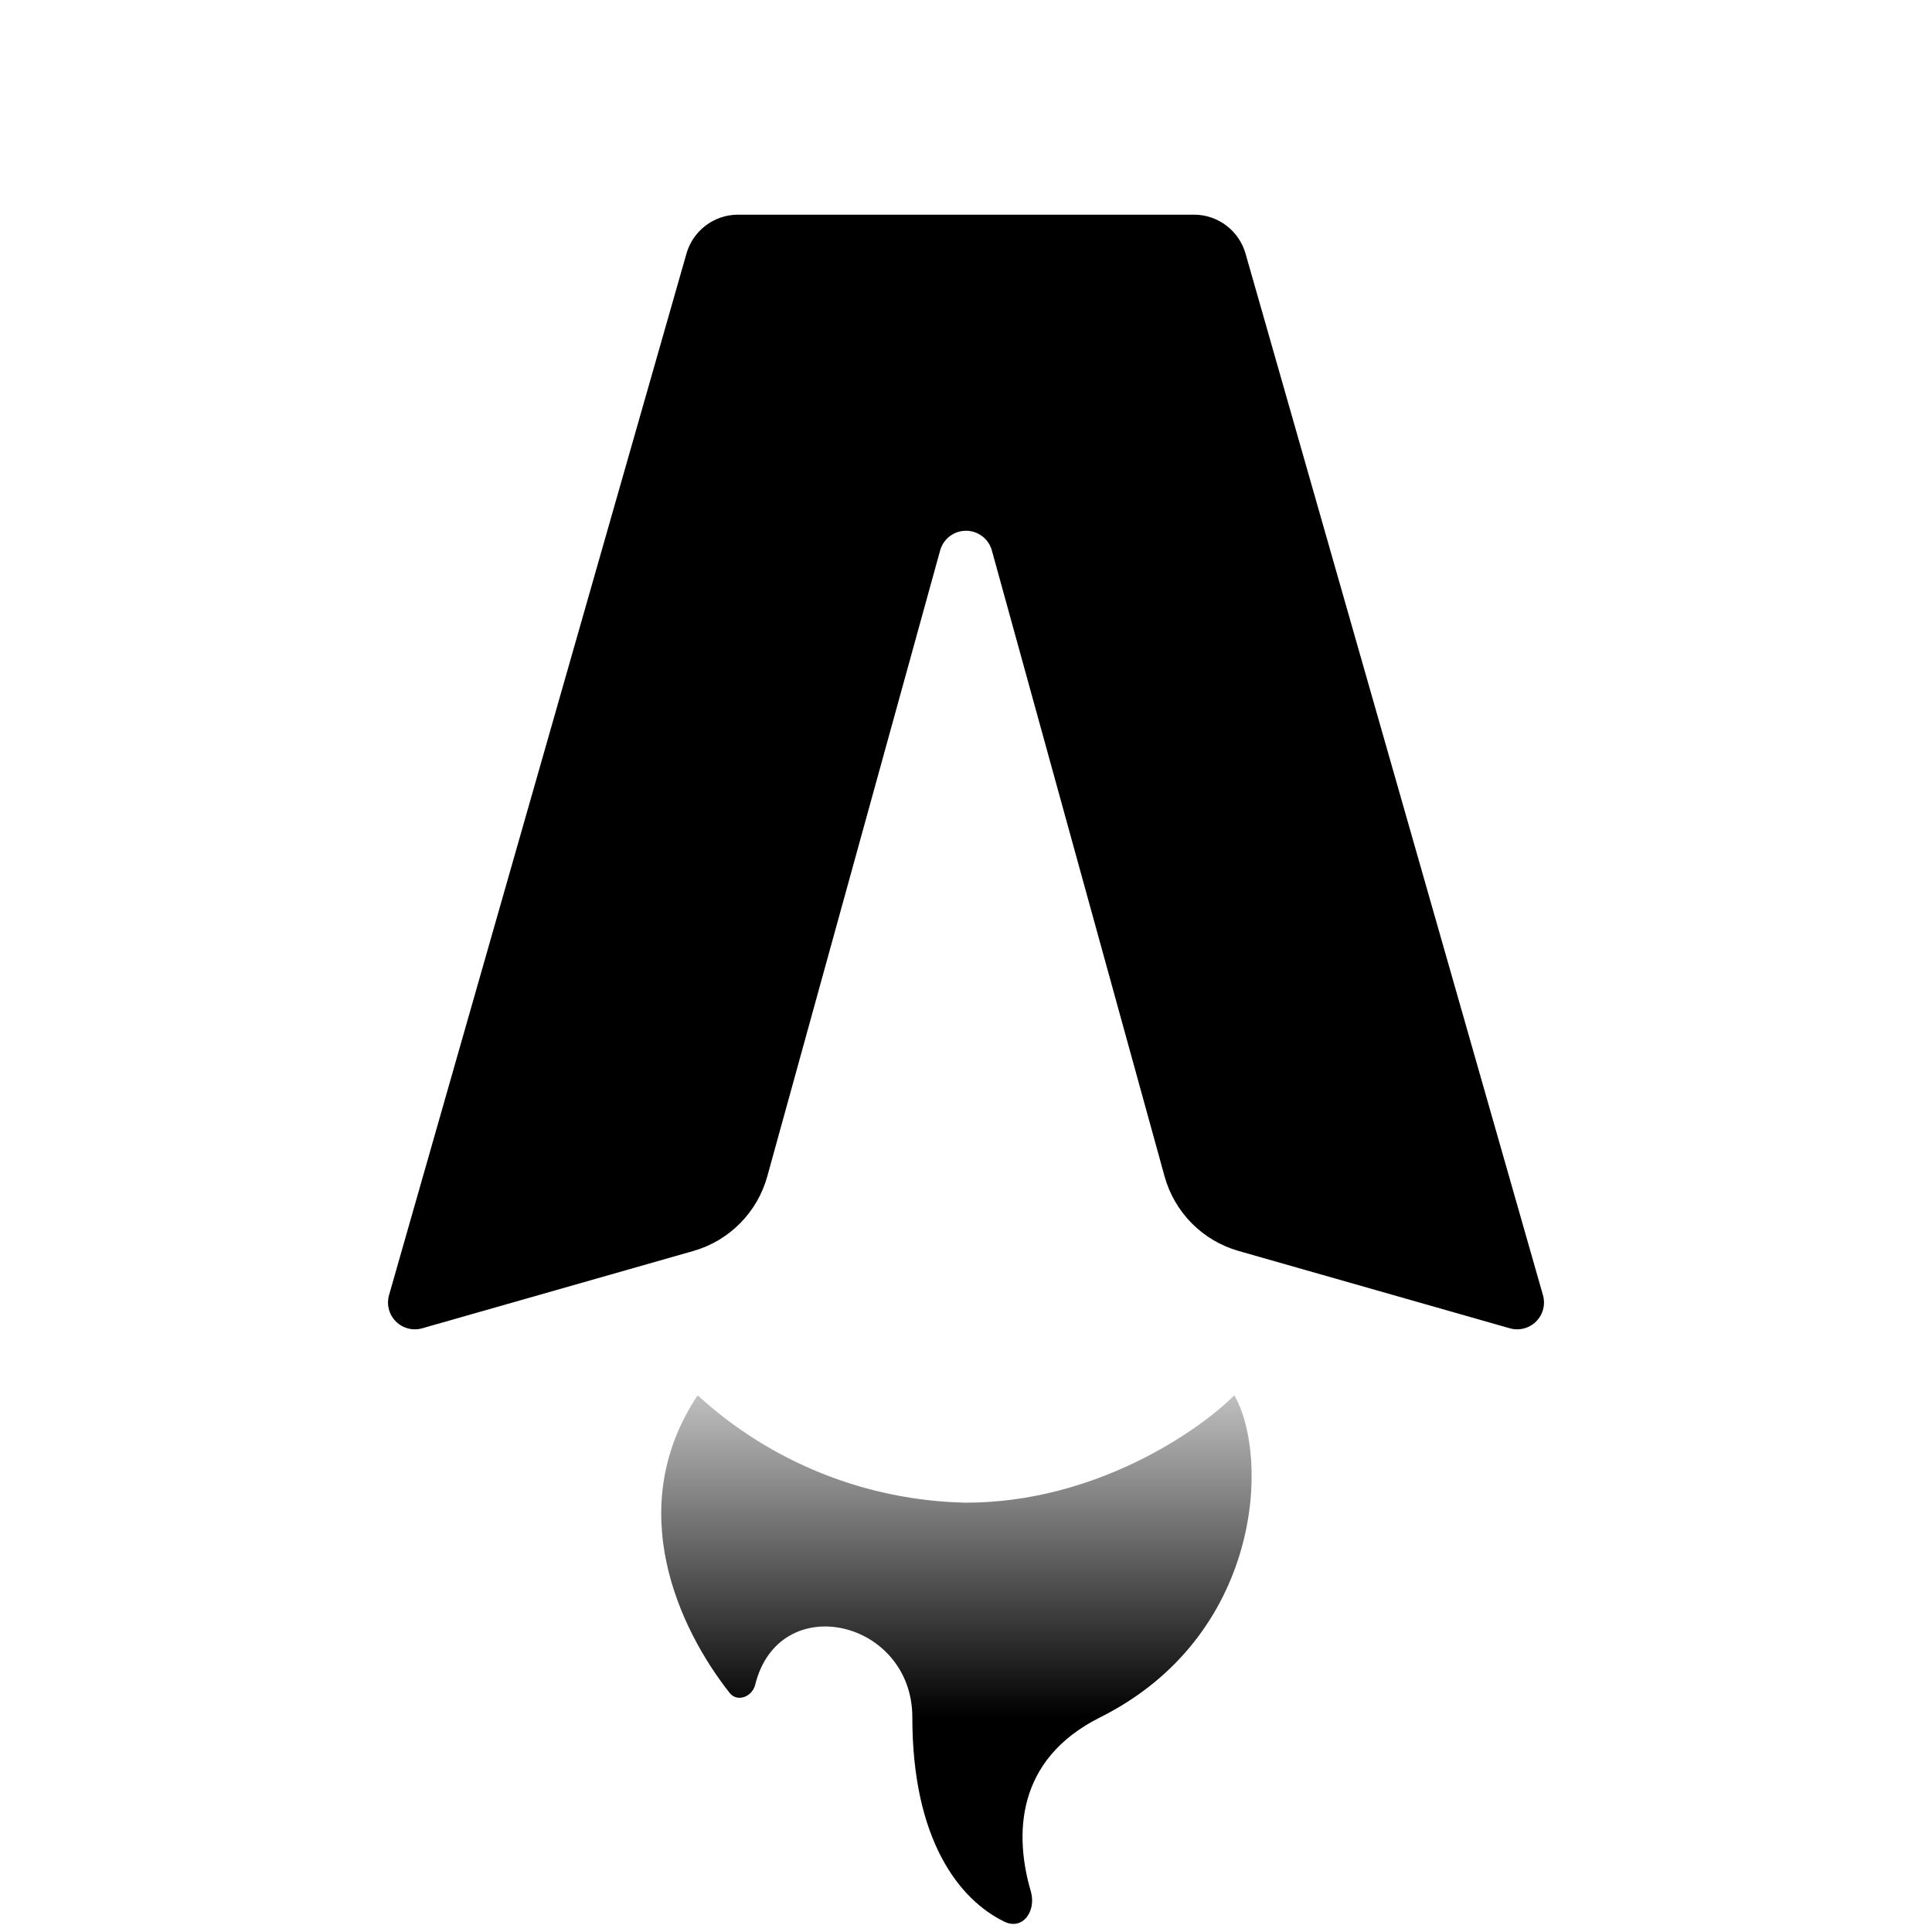
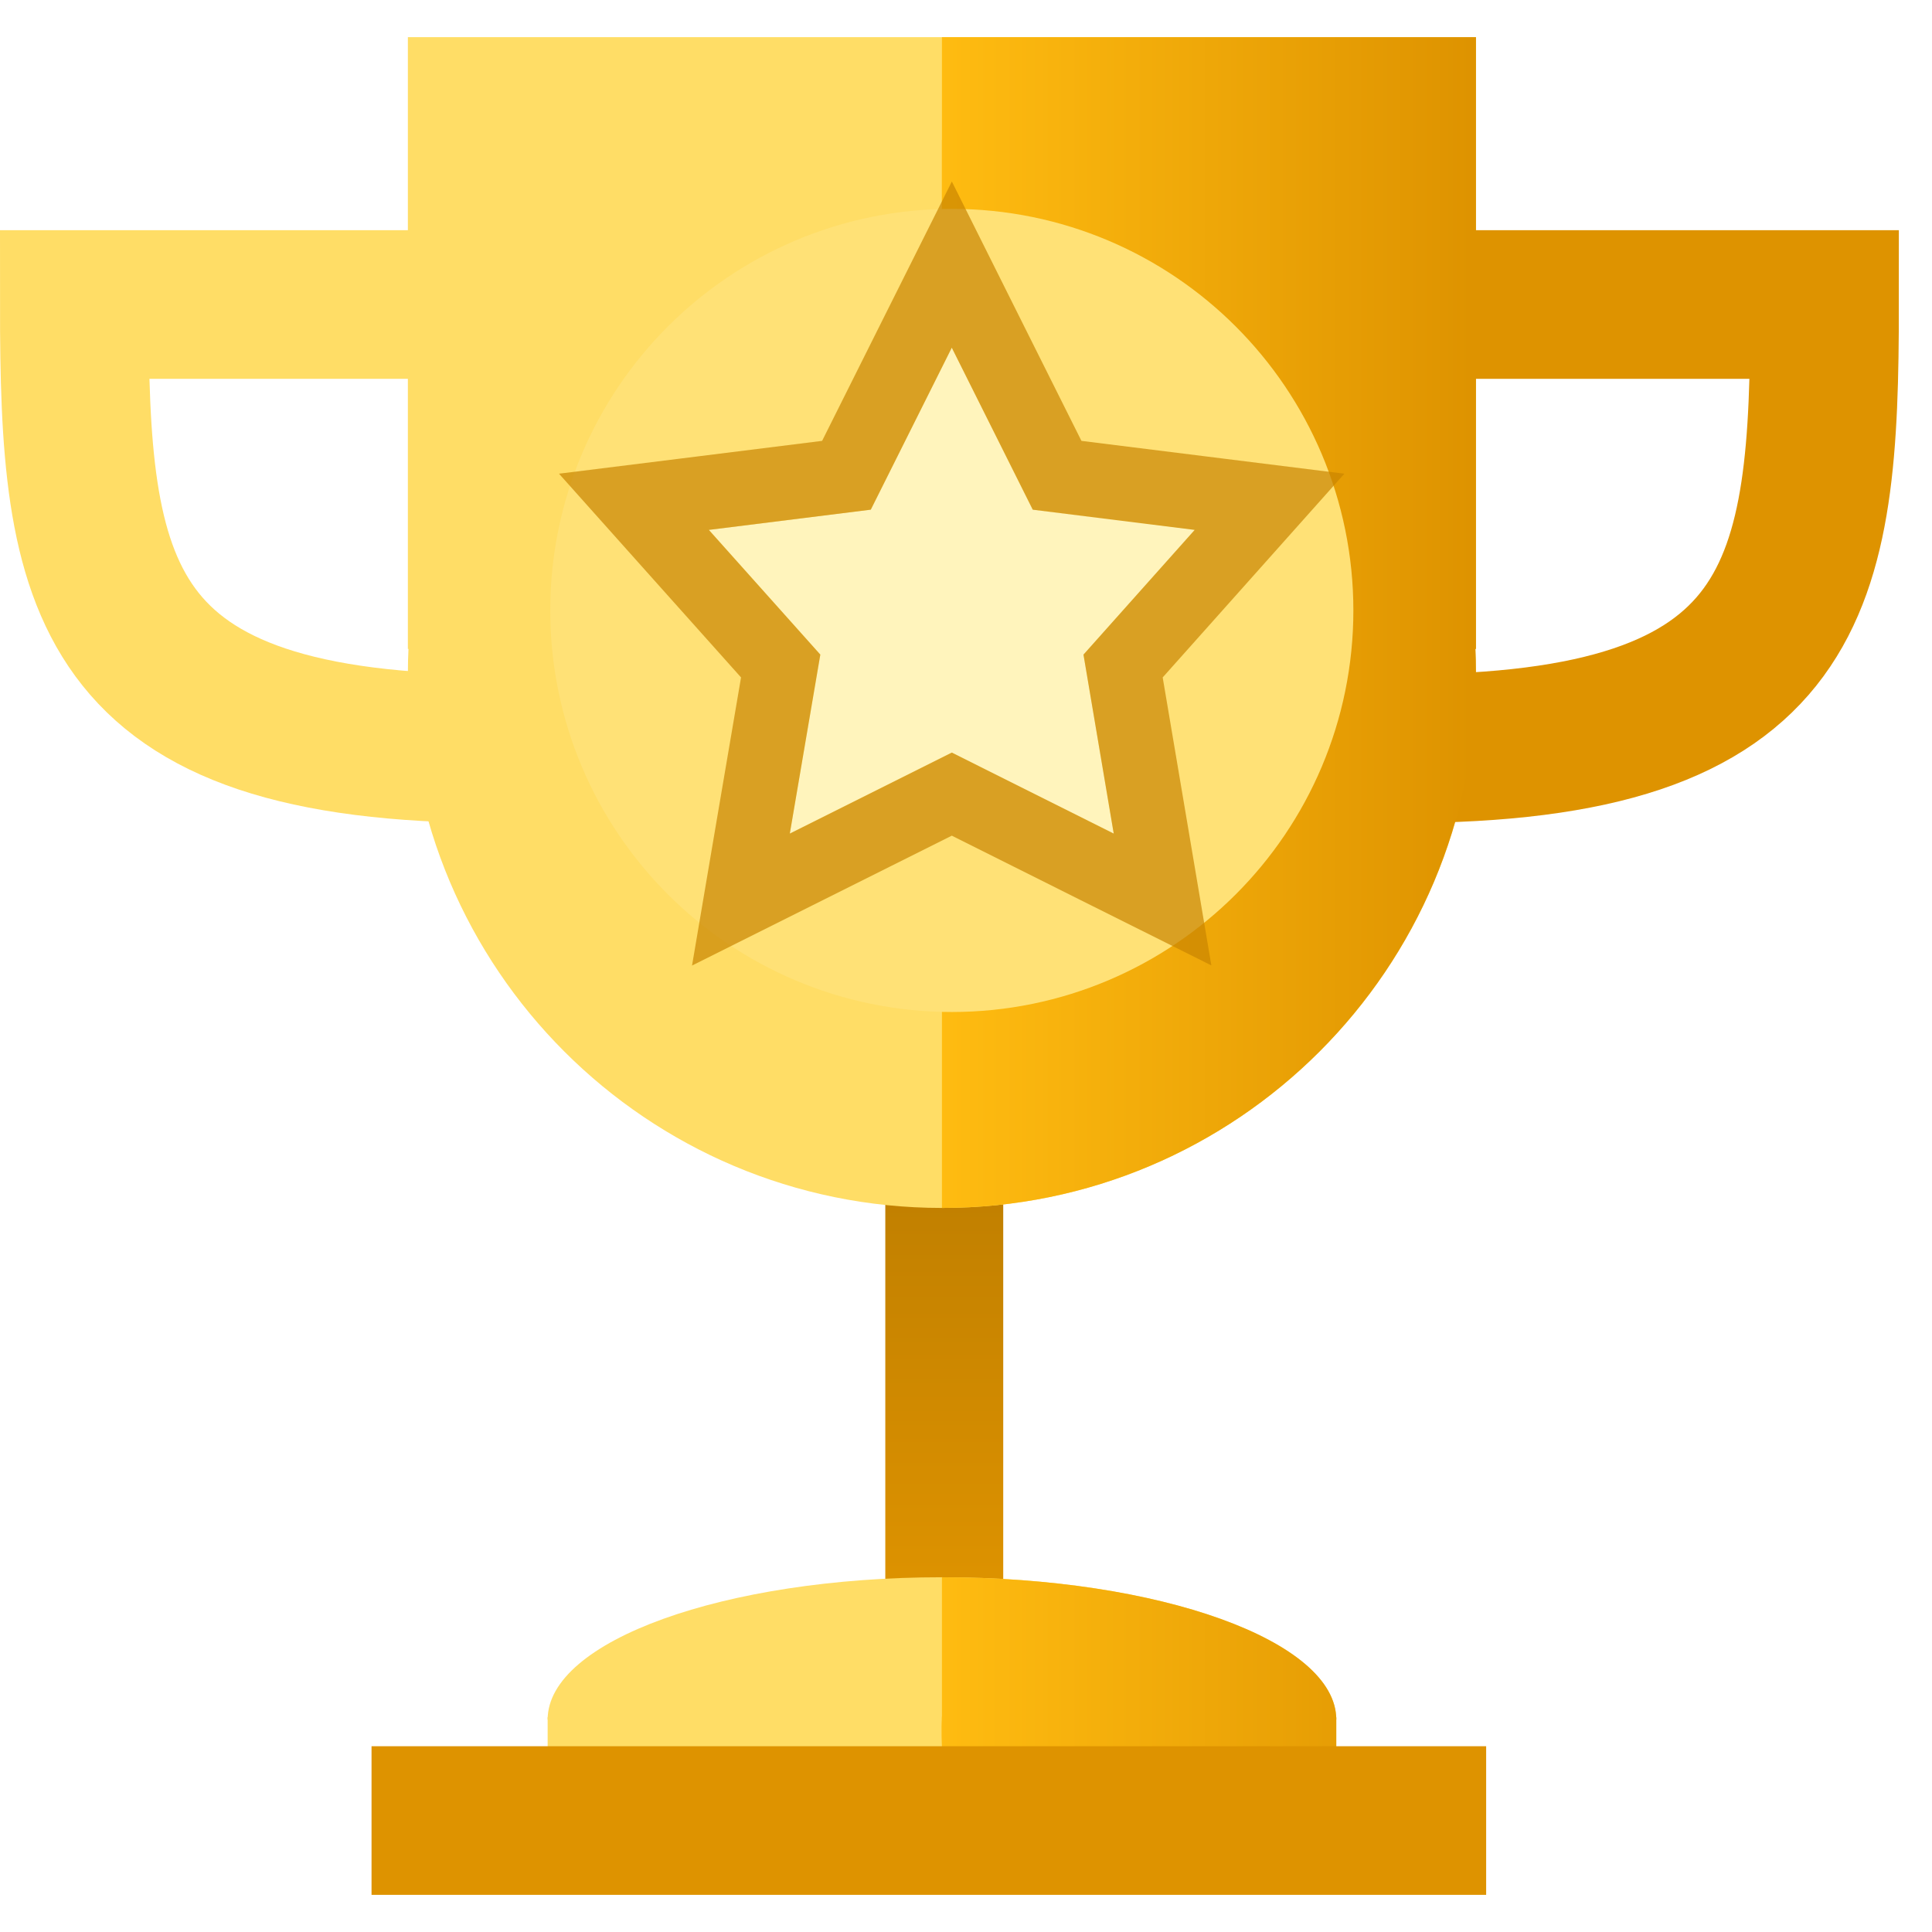
- <svg xmlns="http://www.w3.org/2000/svg" fill="none" viewBox="0 0 36 36">
-   <path fill="#000" d="M22.25 4h-8.5a1 1 0 0 0-.96.73l-5.54 19.4a.5.5 0 0 0 .62.62l5.05-1.44a2 2 0 0 0 1.38-1.4l3.22-11.66a.5.5 0 0 1 .96 0l3.22 11.67a2 2 0 0 0 1.38 1.39l5.05 1.44a.5.5 0 0 0 .62-.62l-5.54-19.4a1 1 0 0 0-.96-.73Z" />
-   <path fill="url(#gradient)" d="M18 28a7.63 7.63 0 0 1-5-2c-1.4 2.1-.35 4.35.6 5.55.14.17.41.07.47-.15.44-1.8 2.93-1.22 2.93.6 0 2.28.87 3.4 1.72 3.81.34.16.59-.2.49-.56-.31-1.05-.29-2.46 1.29-3.25 3-1.5 3.17-4.83 2.5-6-.67.67-2.6 2-5 2Z" />
+ <svg xmlns="http://www.w3.org/2000/svg" width="800px" height="800px" viewBox="0 -0.5 26 26" fill="none">
+   <rect x="11.914" y="15.41" width="1.587" height="5.596" fill="url(#paint0_linear_103_1804)" />
+   <path d="M5.894 3.598H1C1 7.393 1.291 9.576 6.698 9.576" stroke="#FFDD66" stroke-width="2" />
+   <path d="M19.864 8.568C19.864 12.538 16.646 15.756 12.676 15.756C8.707 15.756 5.489 12.538 5.489 8.568C5.489 4.599 8.707 1.381 12.676 1.381C16.646 1.381 19.864 4.599 19.864 8.568Z" fill="#FFDD66" />
+   <path d="M12.676 20.726C9.746 20.726 7.37 21.583 7.37 22.641H17.983C17.983 21.583 15.607 20.726 12.676 20.726Z" fill="#FFDD66" />
+   <path d="M5.489 0H19.864V8.233H5.489V0Z" fill="#FFDD66" />
+   <path d="M17.983 23.01H7.37V22.607H17.983V23.01Z" fill="#FFDD66" />
+   <path d="M19.66 3.598H24.554C24.554 7.393 24.263 9.576 18.856 9.576" stroke="#DE9300" stroke-width="2" />
+   <path d="M19.863 8.568C19.863 12.538 16.646 15.756 12.676 15.756C12.676 15.756 12.676 12.538 12.676 8.568C12.676 4.599 12.676 1.381 12.676 1.381C16.646 1.381 19.863 4.599 19.863 8.568Z" fill="url(#paint1_linear_103_1804)" />
+   <path d="M12.676 20.726C12.676 20.726 12.676 21.583 12.676 22.64H17.983C17.983 21.583 15.607 20.726 12.676 20.726Z" fill="url(#paint2_linear_103_1804)" />
+   <path d="M12.676 0H19.863V8.233H12.676V0Z" fill="url(#paint3_linear_103_1804)" />
+   <path d="M17.983 23.01H12.676C12.676 23.01 12.664 22.764 12.676 22.607C12.833 20.541 17.983 22.607 17.983 22.607V23.01Z" fill="url(#paint4_linear_103_1804)" />
+   <circle cx="12.818" cy="7.768" r="4.301" fill="#DCAE0C" />
+   <circle cx="12.809" cy="7.715" r="3.127" fill="#DE9300" stroke="#FFE176" stroke-width="4.554" />
+   <path d="M12.809 4.179L13.898 6.359L16.078 6.631L14.581 8.309L14.988 10.718L12.809 9.628L10.629 10.718L11.04 8.309L9.54 6.631L11.719 6.359L12.809 4.179Z" fill="#FFF4BC" />
+   <path d="M13.256 3.956L12.809 3.061L12.361 3.956L11.391 5.896L9.478 6.135L8.531 6.253L9.167 6.965L10.506 8.463L10.136 10.634L9.971 11.606L10.853 11.165L12.809 10.187L14.764 11.165L15.645 11.605L15.481 10.634L15.114 8.463L16.451 6.964L17.085 6.253L16.14 6.135L14.226 5.896L13.256 3.956Z" stroke="#C98500" stroke-opacity="0.7" />
+   <rect x="5" y="23" width="15" height="2" fill="#DE9300" />
  <defs>
-     <linearGradient id="gradient" x1="16" x2="16" y1="32" y2="24" gradientUnits="userSpaceOnUse">
-       <stop stop-color="#000" />
-       <stop offset="1" stop-color="#000" stop-opacity="0" />
+     <linearGradient id="paint0_linear_103_1804" x1="12.707" y1="15.41" x2="12.707" y2="21.006" gradientUnits="userSpaceOnUse">
+       <stop stop-color="#C07F00" />
+       <stop offset="1" stop-color="#DE9300" />
+     </linearGradient>
+     <linearGradient id="paint1_linear_103_1804" x1="19.814" y1="7.248" x2="12.608" y2="7.248" gradientUnits="userSpaceOnUse">
+       <stop stop-color="#DE9300" />
+       <stop offset="1" stop-color="#FFBC11" />
+     </linearGradient>
+     <linearGradient id="paint2_linear_103_1804" x1="19.814" y1="7.248" x2="12.608" y2="7.248" gradientUnits="userSpaceOnUse">
+       <stop stop-color="#DE9300" />
+       <stop offset="1" stop-color="#FFBC11" />
+     </linearGradient>
+     <linearGradient id="paint3_linear_103_1804" x1="19.814" y1="7.248" x2="12.608" y2="7.248" gradientUnits="userSpaceOnUse">
+       <stop stop-color="#DE9300" />
+       <stop offset="1" stop-color="#FFBC11" />
+     </linearGradient>
+     <linearGradient id="paint4_linear_103_1804" x1="19.814" y1="7.248" x2="12.608" y2="7.248" gradientUnits="userSpaceOnUse">
+       <stop stop-color="#DE9300" />
+       <stop offset="1" stop-color="#FFBC11" />
    </linearGradient>
  </defs>
-   <style>
-     @media (prefers-color-scheme:dark){:root{filter:invert(100%)}}
-   </style>
</svg>
